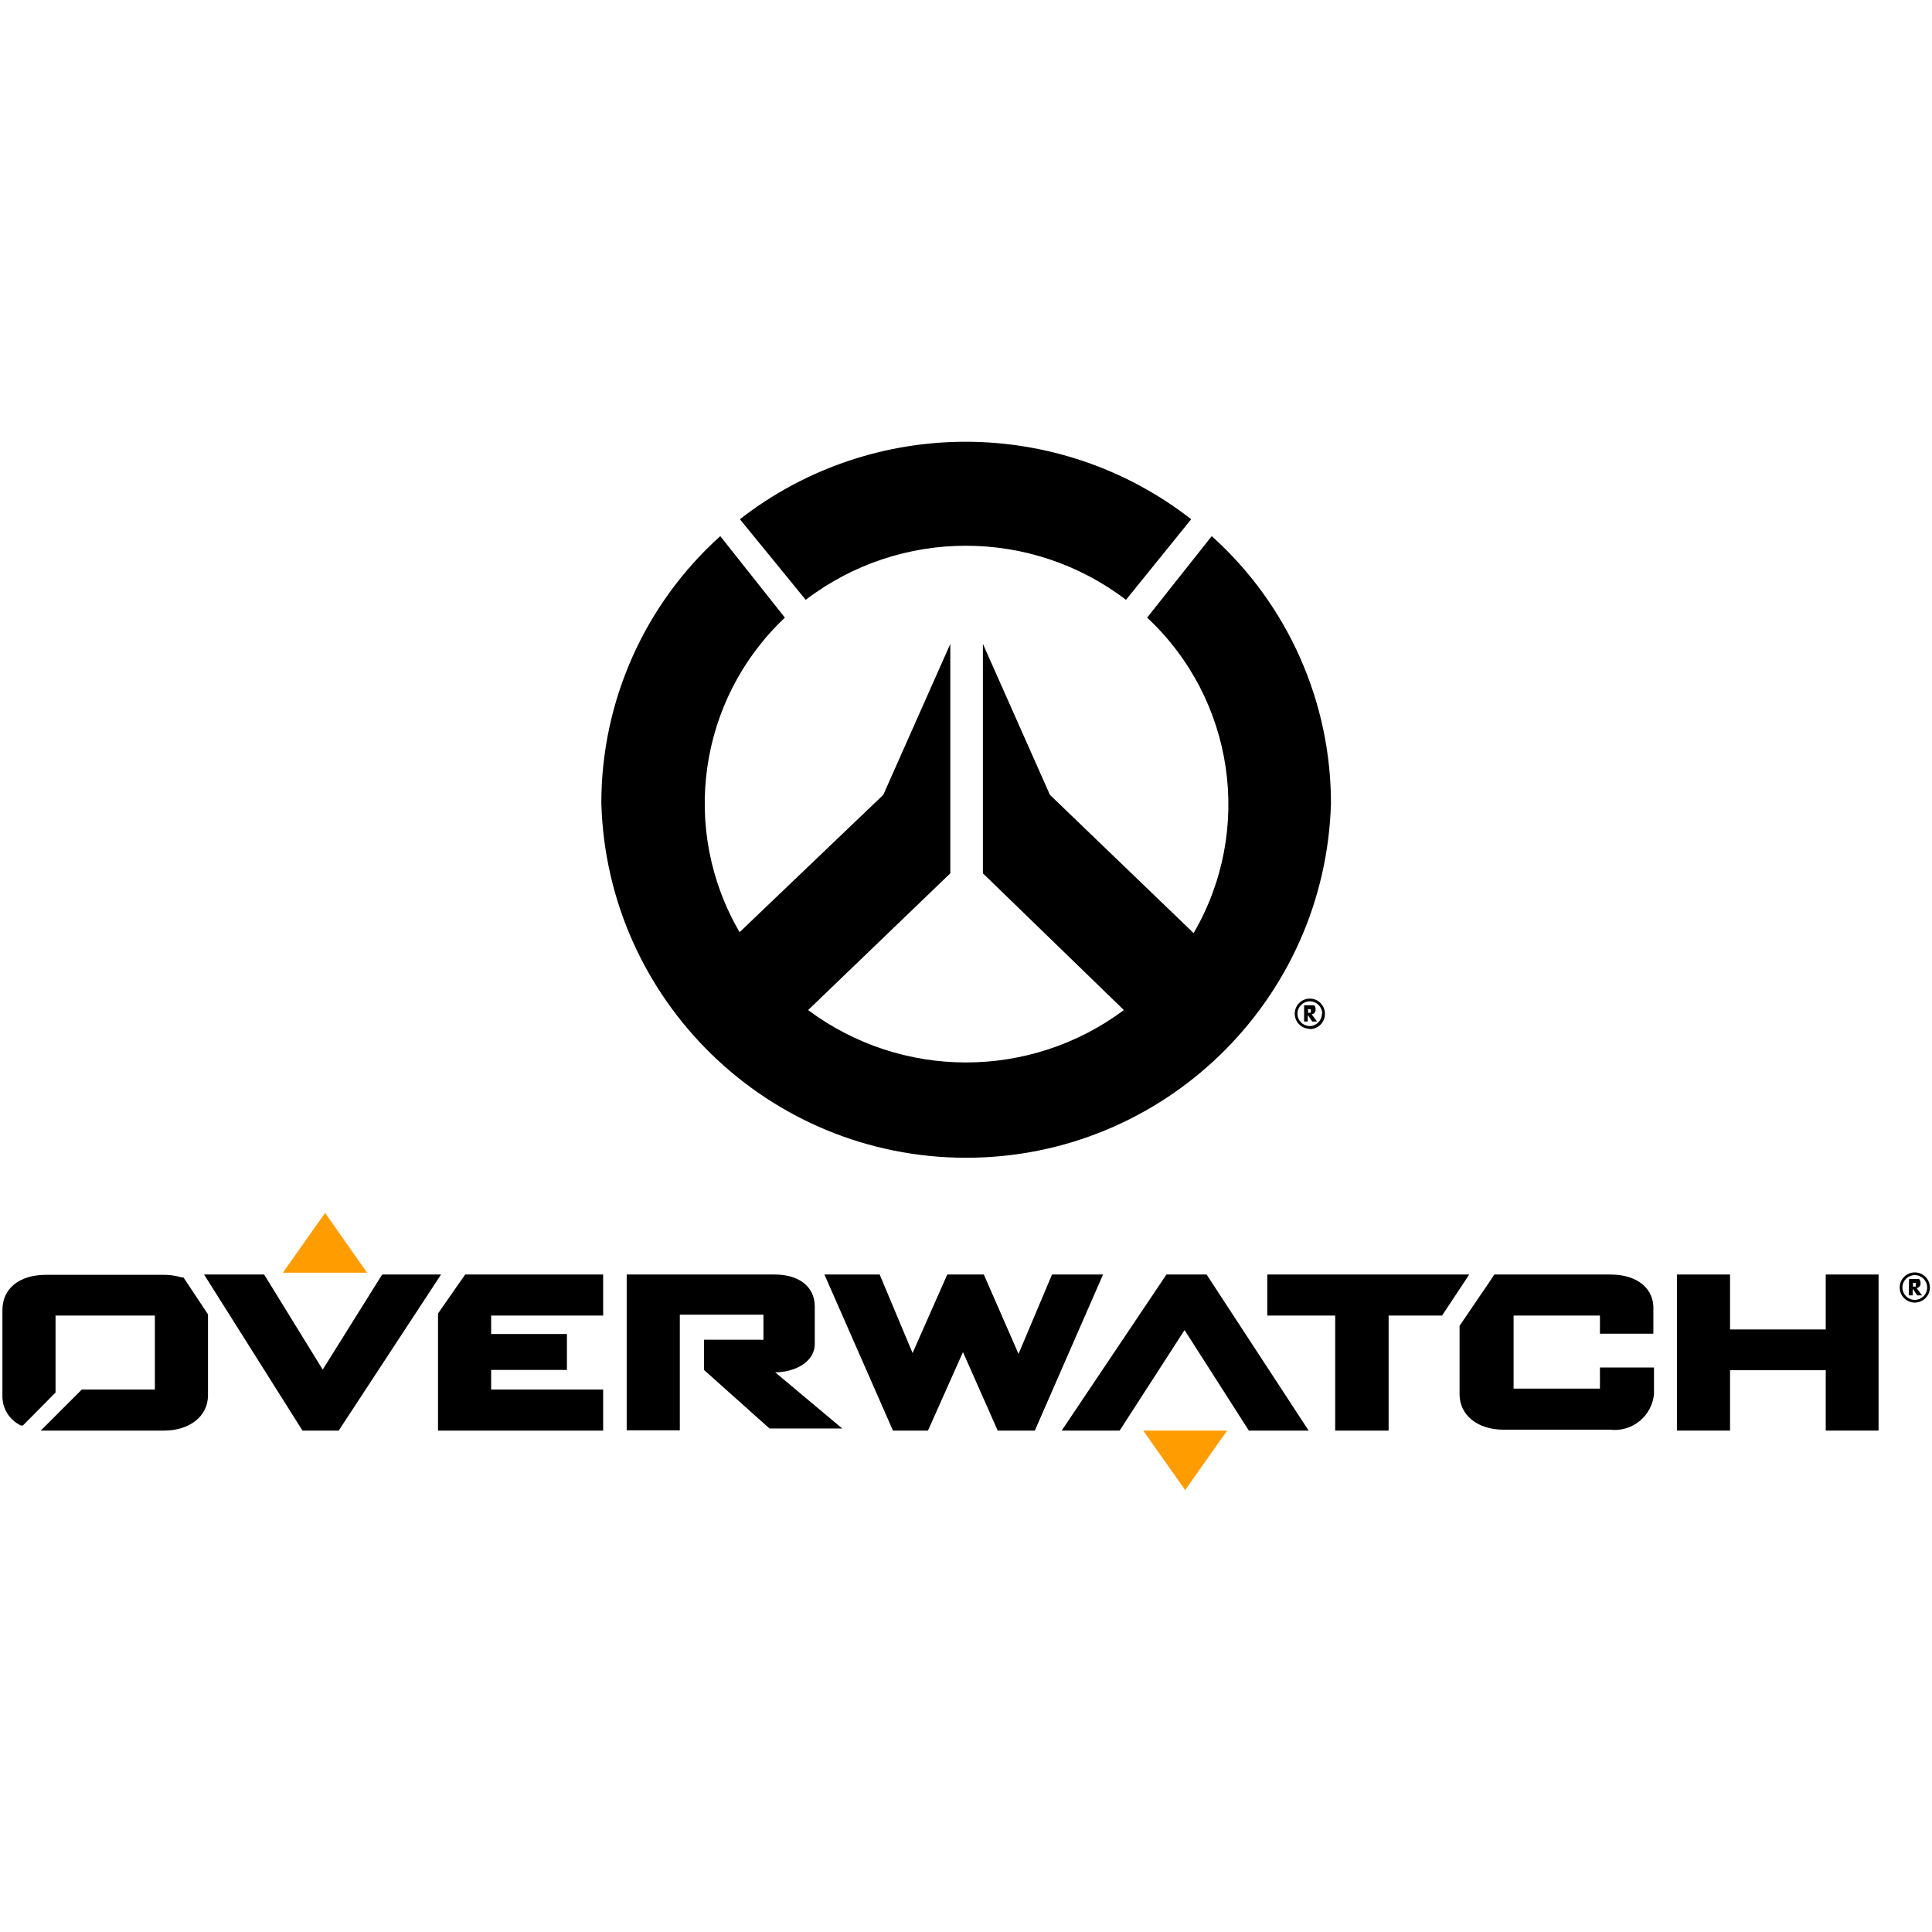
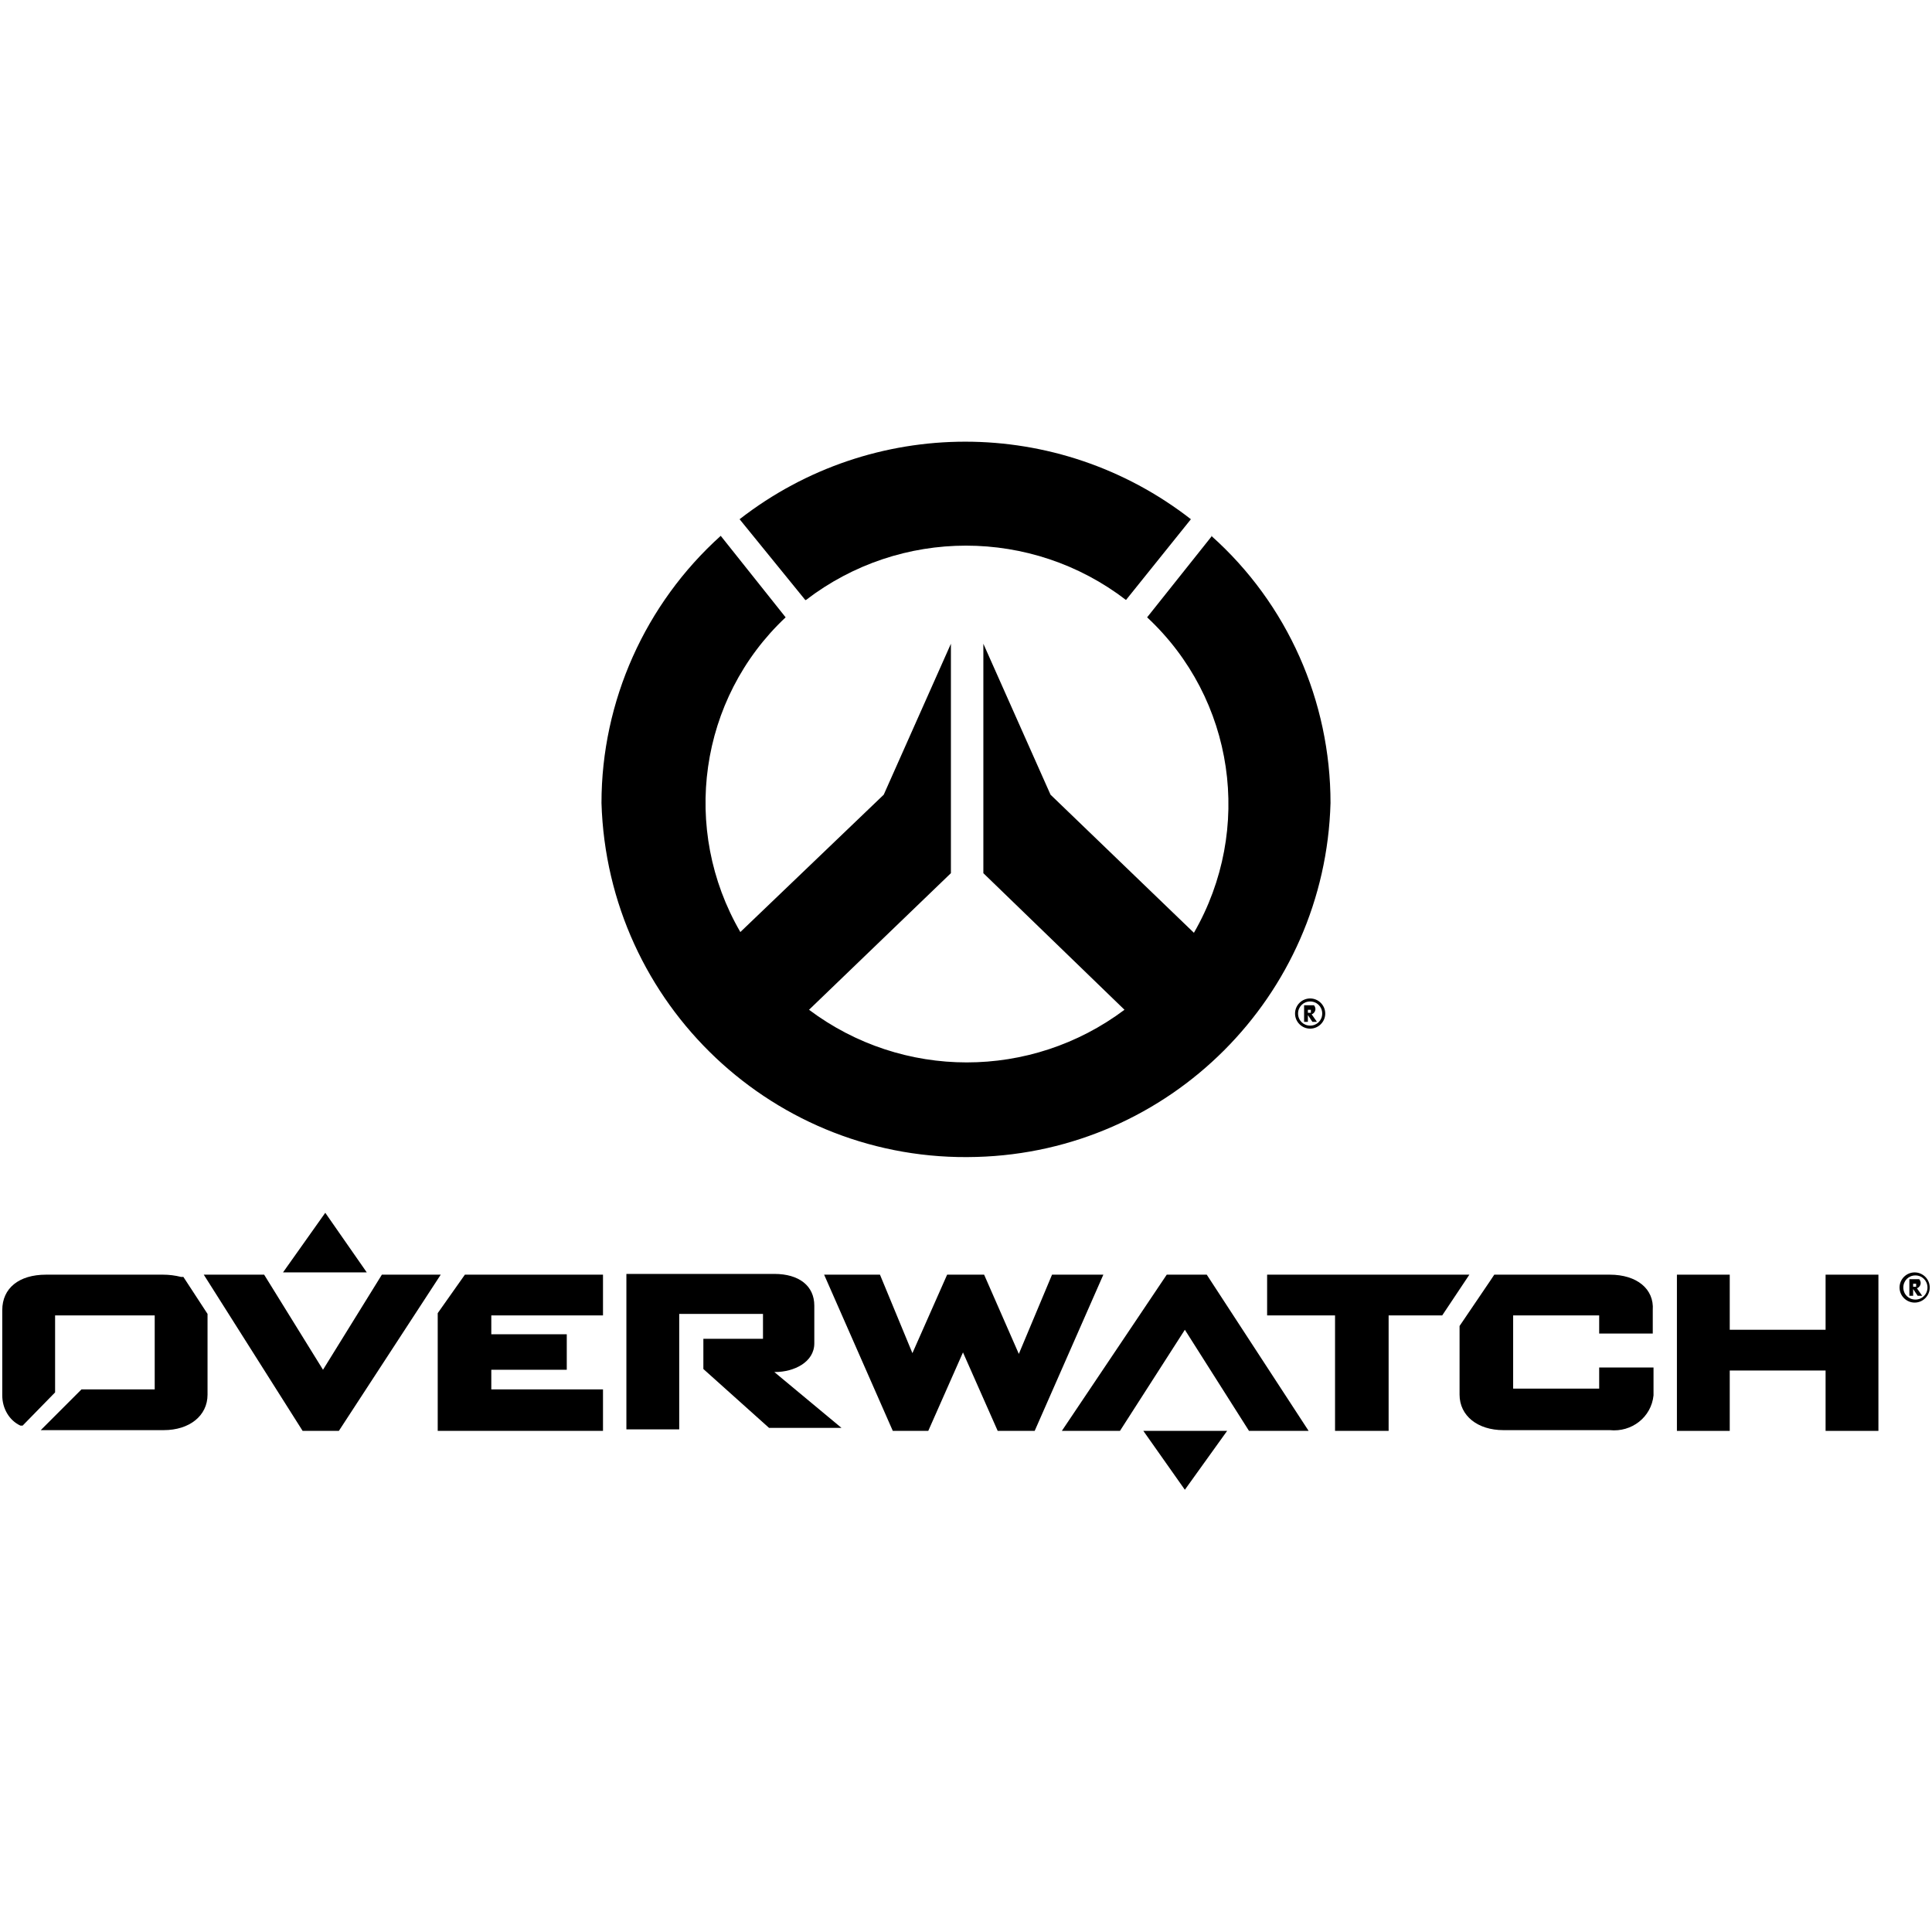
- <svg xmlns="http://www.w3.org/2000/svg" class="home-header__logo" viewBox="0 8.8 64 34.9" width="256" height="256" preserveAspectRatio="xMidYMid meet">
+ <svg xmlns="http://www.w3.org/2000/svg" id="Layer_1" version="1.1" viewBox="0 0 256 256">
  <g>
-     <g>
-       <path fill="#000000" d="M26.69,14.41a8.75,8.75,0,0,1,10.61,0l2.16-2.67a12.17,12.17,0,0,0-14.95,0Z" transform="translate(0 -0.29)" />
-       <path d="M40.14,12.3,38,15a8.46,8.46,0,0,1,1.54,10.45l-4.76-4.58-2.22-5v7.6L37.23,28a8.75,8.75,0,0,1-10.46,0l4.71-4.53v-7.6l-2.22,5L24.5,25.42A8.46,8.46,0,0,1,26,15L23.86,12.3a11.89,11.89,0,0,0-3.94,8.85,12.09,12.09,0,0,0,24.17,0A11.9,11.9,0,0,0,40.14,12.3Z" transform="translate(0 -0.29)" fill="#000000" />
-       <path d="M43.2,27.84h.26l.07,0a.16.16,0,0,1,.05.13.15.15,0,0,1-.13.17l.18.24h-.16l-.15-.22v.22H43.2Zm.13.1v.15h.09a.07.07,0,0,0,0-.06.07.07,0,0,0,0-.06l-.08,0Zm.06.68a.5.5,0,1,1,.5-.5A.5.5,0,0,1,43.38,28.63Zm.41-.5a.41.41,0,1,0-.41.41A.41.41,0,0,0,43.79,28.13Z" transform="translate(0 -0.29)" fill="#000000" />
-     </g>
-     <g>
-       <polygon fill="rgb(255,156,0)" points="10.77 34.43 12.16 36.41 9.37 36.41 10.77 34.43" />
-       <polygon points="34.85 36.47 33.74 39.1 33.74 39.1 32.59 36.47 31.38 36.47 30.23 39.07 29.14 36.47 27.31 36.47 29.58 41.64 30.74 41.64 31.9 39.04 33.05 41.64 34.28 41.64 36.54 36.47 34.85 36.47" />
-       <polygon points="60.48 36.47 60.48 38.29 57.31 38.29 57.31 36.47 55.55 36.47 55.55 41.64 57.31 41.64 57.31 39.64 60.48 39.64 60.48 41.64 62.23 41.64 62.23 36.47 60.48 36.47" />
-       <polygon points="38.64 36.47 35.17 41.64 37.09 41.64 39.24 38.31 41.37 41.64 43.35 41.64 39.97 36.47 38.64 36.47" />
-       <polygon points="14.61 36.47 12.66 36.47 10.69 39.62 8.75 36.47 6.76 36.47 10.02 41.64 11.22 41.64 14.61 36.47" />
-       <polygon points="41.98 36.47 41.98 37.83 44.23 37.83 44.23 41.64 46 41.64 46 37.83 47.77 37.83 48.67 36.47 41.98 36.47" />
-       <path d="M6,36.85a2.09,2.09,0,0,0-.61-.08H1.53c-.89,0-1.45.45-1.45,1.17v2.82a1.07,1.07,0,0,0,.61,1l.07,0,1.08-1.09V38.12H5.13v2.45H2.71L1.35,41.93H5.43c.86,0,1.46-.48,1.46-1.17V38.08l-.81-1.22Z" transform="translate(0 -0.29)" fill="#000000" />
-       <path d="M53.35,36.76H49.83l-.28,0H49.5l-.15.23h0l-1,1.47v2.27c0,.69.6,1.17,1.45,1.17h3.53a1.31,1.31,0,0,0,1.46-1.17v-.89H53v.7H50.14V38.12H53v.6h1.77v-.78C54.81,37.23,54.24,36.76,53.35,36.76Z" transform="translate(0 -0.29)" fill="#000000" />
-       <polygon points="14.51 37.76 14.51 41.64 19.98 41.64 19.98 40.28 16.27 40.28 16.27 39.63 18.78 39.63 18.78 38.44 16.27 38.44 16.27 37.83 19.98 37.83 19.98 36.47 15.41 36.47 14.51 37.76" />
-       <path d="M25.68,40c.63,0,1.31-.33,1.31-.94V37.82c0-.65-.51-1.06-1.33-1.06h-4.9v5.16h1.76V38.09h2.77s0,0,0,.05v.78h0a.19.19,0,0,1-.1,0H23.32v1l2.17,1.94H27.9L25.68,40Z" transform="translate(0 -0.29)" fill="#000000" />
-       <polygon fill="rgb(255,156,0)" points="39.26 43.61 37.87 41.64 40.65 41.64 39.26 43.61" />
-       <path d="M63.24,36.91h.26l.07,0a.16.16,0,0,1,.05.13.15.15,0,0,1-.13.17l.18.24h-.16l-.15-.22v.22h-.13Zm.13.1v.15h.09a.07.07,0,0,0,0-.06.07.07,0,0,0,0-.06l-.08,0Z" transform="translate(0 -0.29)" fill="#000000" />
-       <path d="M63.43,37.69a.5.5,0,1,1,.5-.5A.5.5,0,0,1,63.43,37.69Zm.41-.5a.41.41,0,1,0-.41.41A.41.41,0,0,0,63.84,37.19Z" transform="translate(0 -0.29)" fill="#000000" />
-     </g>
+     <path d="M106.8,79.5c12.5-9.6,29.9-9.6,42.4,0l8.6-10.7c-17.6-13.7-42.2-13.7-59.8,0l8.7,10.7Z" />
+     <path d="M160.6,71l-8.6,10.8c11.6,10.8,14.1,28.1,6.2,41.8l-19-18.3-8.9-20v30.4l18.7,18.1c-12.4,9.3-29.4,9.3-41.8,0l18.8-18.1v-30.4l-8.9,20-19,18.2c-7.9-13.6-5.5-30.9,6-41.7l-8.6-10.8c-10,9-15.8,21.9-15.8,35.4.8,26.7,23,47.7,49.7,46.9,25.6-.7,46.2-21.3,46.9-46.9,0-13.5-5.7-26.4-15.8-35.4Z" />
+     <path d="M172.8,133.2h1.3c.1.1.2.3.2.5,0,.3-.2.6-.5.7,0,0,0,0,0,0l.7,1h-.6l-.6-.9v.9h-.5v-2.2ZM173.3,133.6v.6h.4c0,0,0-.2,0-.2,0,0,0-.2,0-.2h-.4ZM173.6,136.3c-1.1,0-2-.9-2-2s.9-2,2-2,2,.9,2,2c0,1.1-.9,2-2,2,0,0,0,0,0,0h0ZM175.2,134.3c0-.9-.7-1.6-1.6-1.6s-1.6.7-1.6,1.6.7,1.6,1.6,1.6h0c.9,0,1.6-.7,1.6-1.6h0Z" />
+   </g>
+   <g>
+     <polygon points="43.1 160.7 48.6 168.6 37.5 168.6 43.1 160.7" />
+     <polygon points="139.4 168.9 135 179.4 135 179.4 130.4 168.9 125.5 168.9 120.9 179.3 116.6 168.9 109.2 168.9 118.3 189.6 123 189.6 127.6 179.2 132.2 189.6 137.1 189.6 146.2 168.9 139.4 168.9" />
+     <polygon points="241.9 168.9 241.9 176.2 229.2 176.2 229.2 168.9 222.2 168.9 222.2 189.6 229.2 189.6 229.2 181.6 241.9 181.6 241.9 189.6 248.9 189.6 248.9 168.9 241.9 168.9" />
+     <polygon points="154.6 168.9 140.7 189.6 148.4 189.6 157 176.2 165.5 189.6 173.4 189.6 159.9 168.9 154.6 168.9" />
+     <polygon points="58.4 168.9 50.6 168.9 42.8 181.5 35 168.9 27 168.9 40.1 189.6 44.9 189.6 58.4 168.9" />
+     <polygon points="167.9 168.9 167.9 174.3 176.9 174.3 176.9 189.6 184 189.6 184 174.3 191.1 174.3 194.7 168.9 167.9 168.9" />
+     <path d="M24,169.2c-.8-.2-1.6-.3-2.4-.3H6.1c-3.6,0-5.8,1.8-5.8,4.7v11.3c0,1.7.9,3.3,2.4,4h.3l4.3-4.4v-10.2h13.2v9.8h-9.7l-5.4,5.4h16.3c3.4,0,5.8-1.9,5.8-4.7v-10.7l-3.2-4.9h-.3Z" />
+     <path d="M213.4,168.9h-15.4l-.6.9h0l-4,5.9v9.1c0,2.8,2.4,4.7,5.8,4.7h14.1c2.9.3,5.5-1.7,5.8-4.6,0,0,0,0,0-.1v-3.6h-7.2v2.8h-11.4v-9.7h11.4v2.4h7.1v-3.1c.2-2.8-2.1-4.7-5.7-4.7Z" />
+     <polygon points="58 174 58 189.6 79.9 189.6 79.9 184.1 65.1 184.1 65.1 181.5 75.1 181.5 75.1 176.8 65.1 176.8 65.1 174.3 79.9 174.3 79.9 168.9 61.6 168.9 58 174" />
+     <path d="M102.7,181.8c2.5,0,5.2-1.3,5.2-3.8v-5c0-2.6-2-4.2-5.3-4.2h-19.6v20.6h7v-15.3h11.1v3.3h0c-.1,0-.3,0-.4,0h-7.5v4l8.7,7.8h9.6l-8.9-7.4Z" />
+     <polygon points="157 197.4 151.5 189.6 162.6 189.6 157 197.4" />
+     <path d="M253,169.5h1.3c.1.1.2.3.2.5,0,.3-.2.6-.5.7,0,0,0,0,0,0l.7,1h-.6l-.6-.9v.9h-.5v-2.2ZM253.5,169.9v.6h.4c0,0,0-.2,0-.2,0,0,0-.2,0-.2h-.4Z" />
+     <path d="M253.7,172.6c-1.1,0-2-.9-2-2s.9-2,2-2,2,.9,2,2-.9,2-2,2ZM255.4,170.6c0-.9-.7-1.6-1.6-1.6s-1.6.7-1.6,1.6.7,1.6,1.6,1.6h0c.9,0,1.6-.7,1.6-1.6Z" />
  </g>
</svg>
